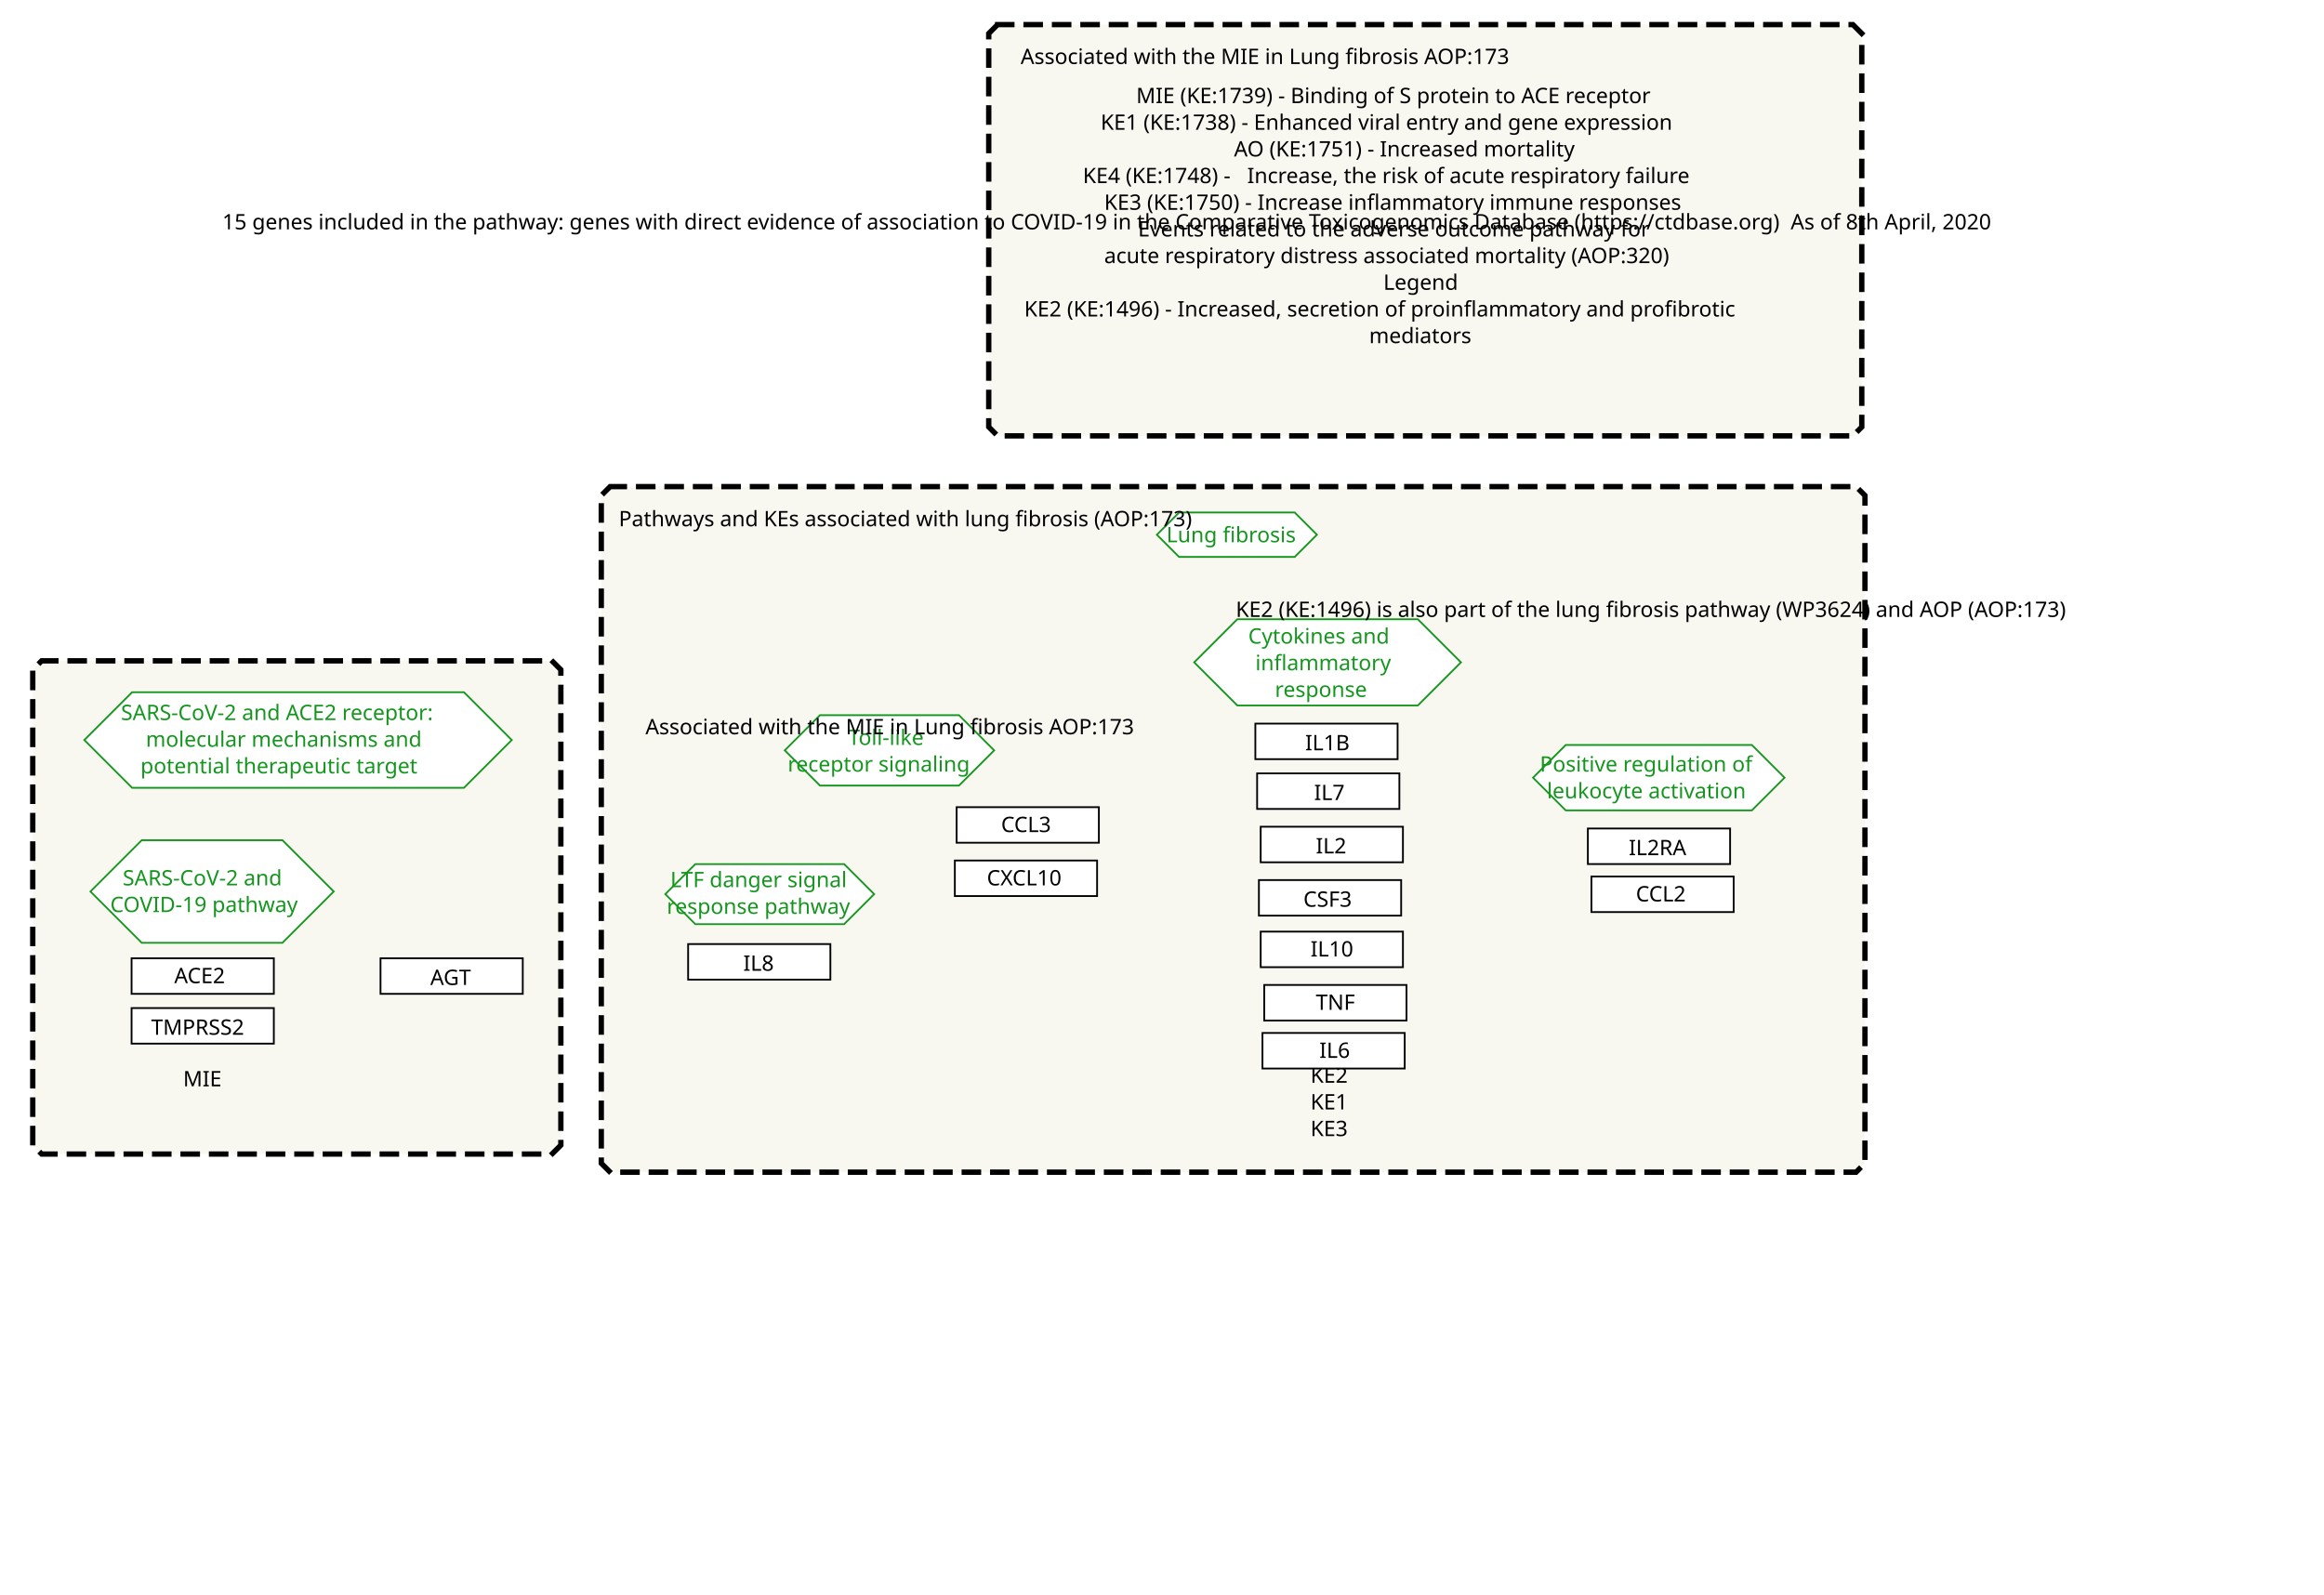
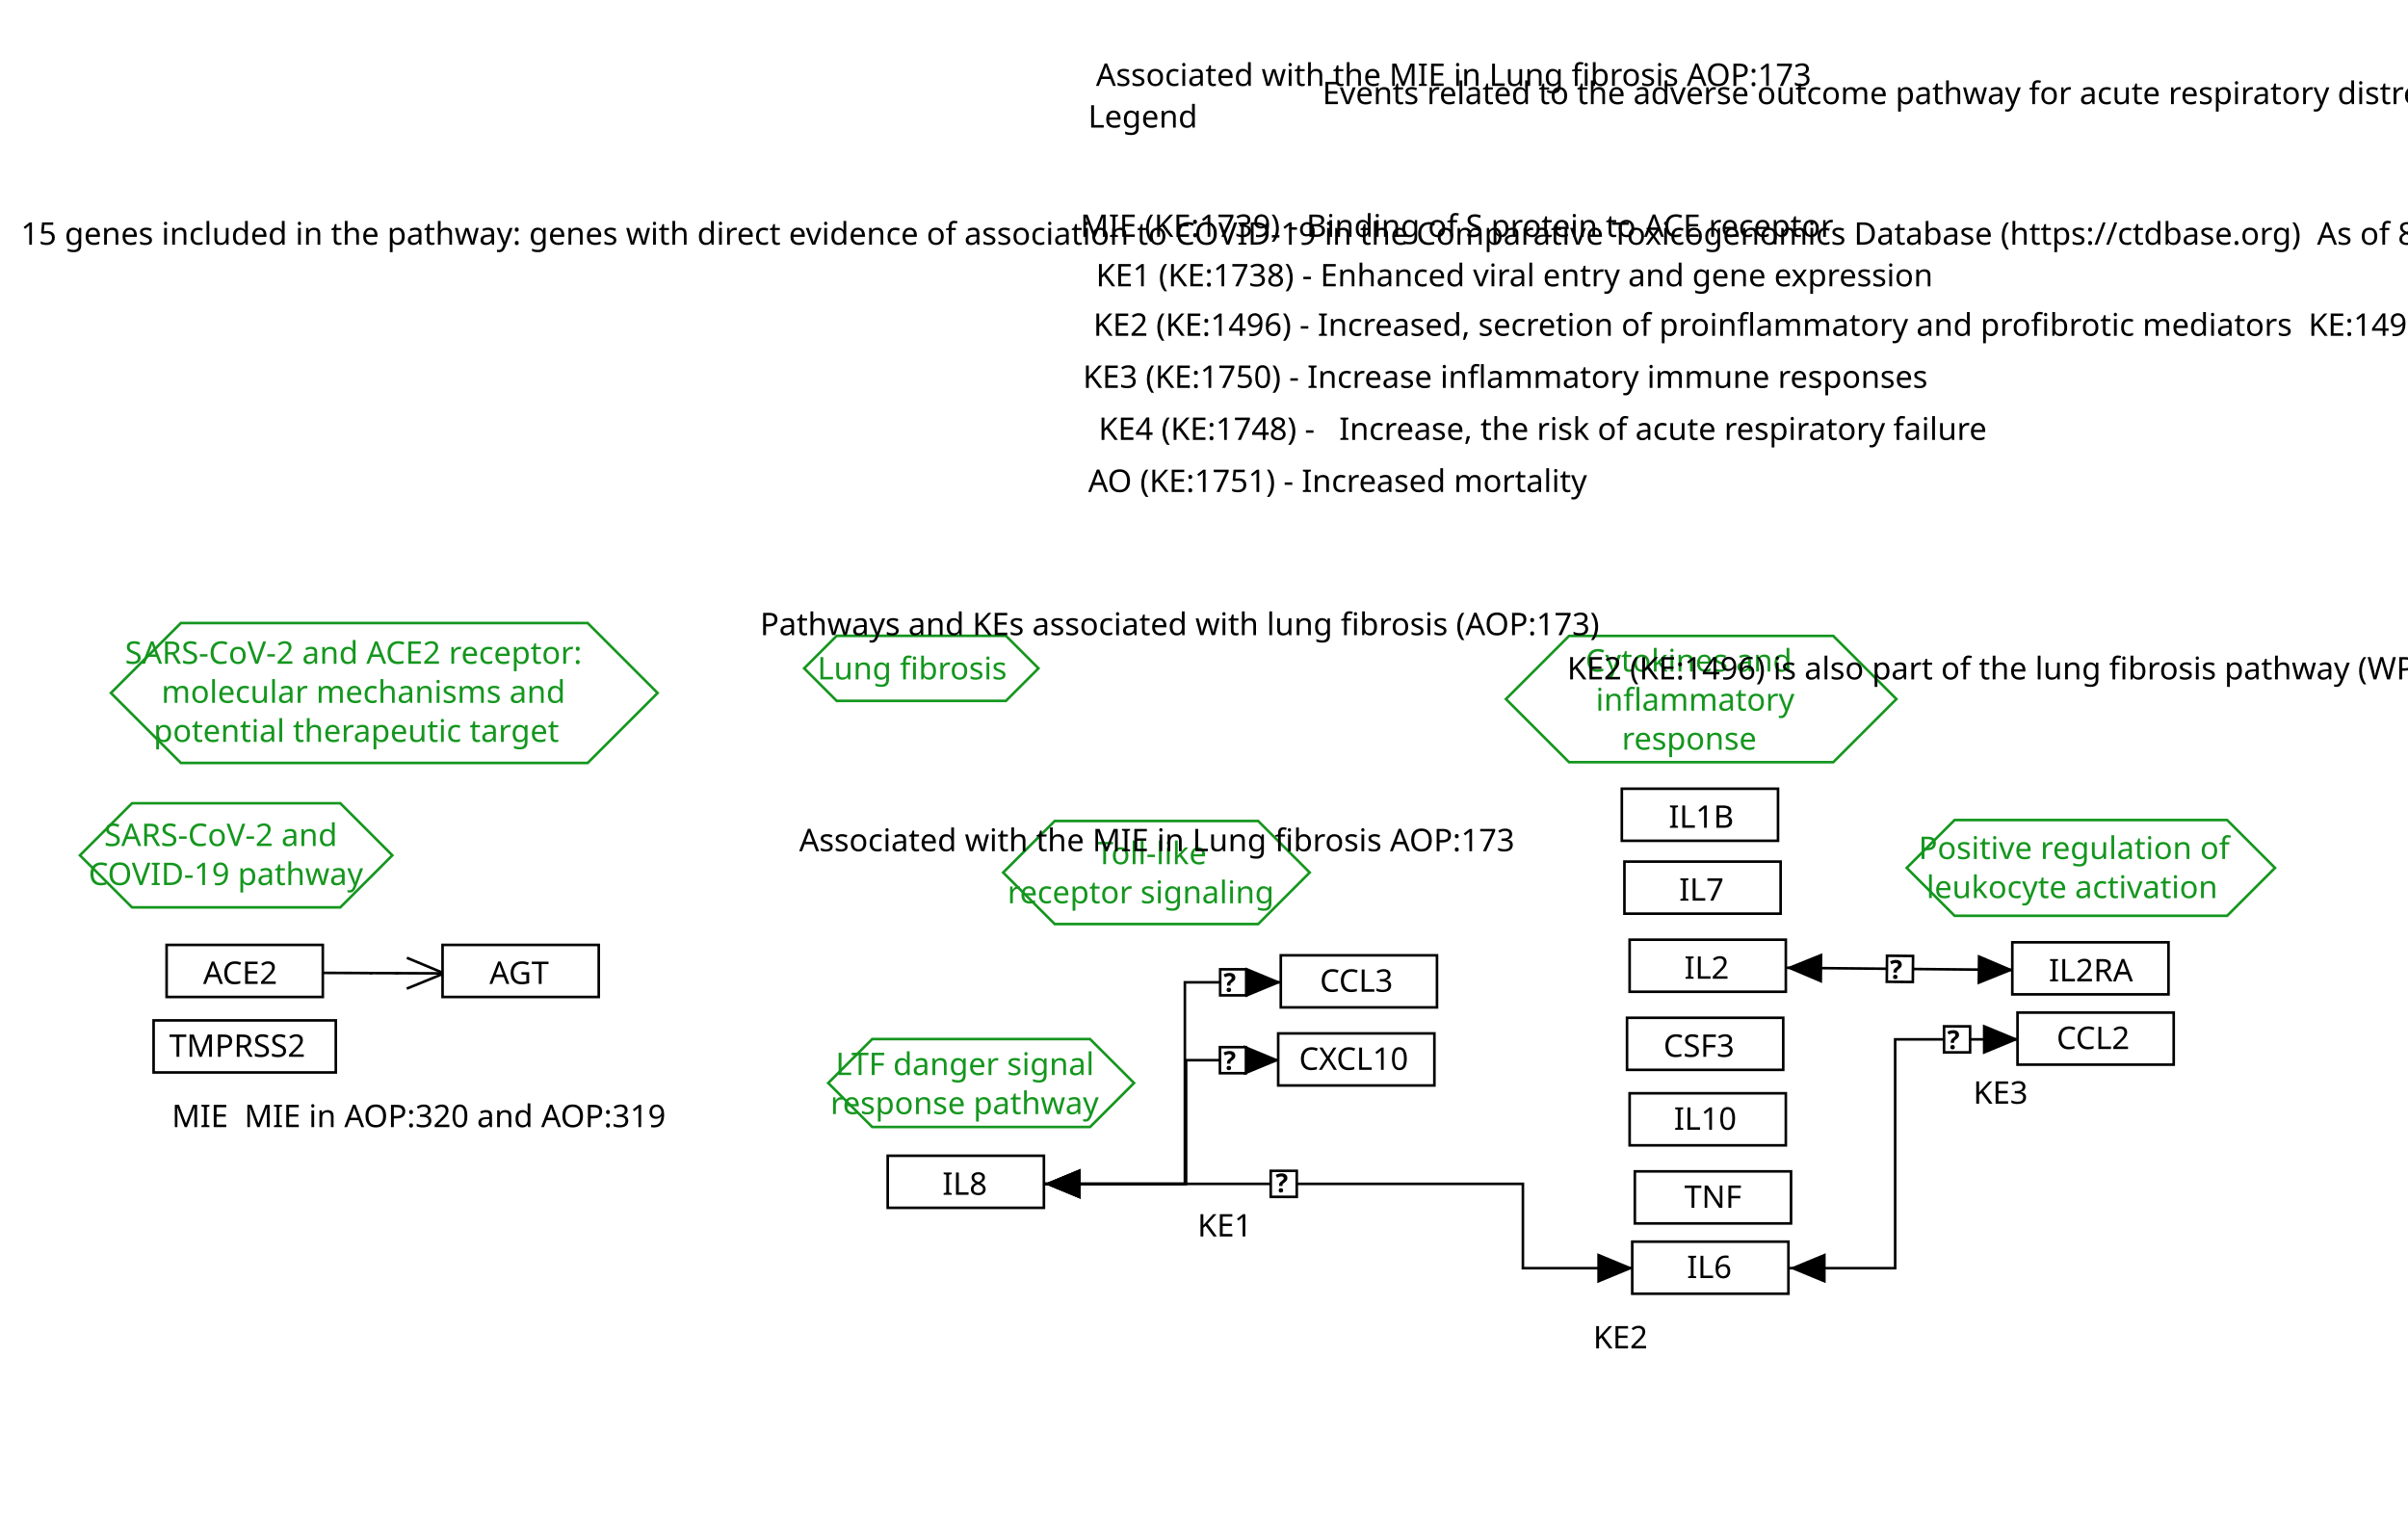
- <svg xmlns="http://www.w3.org/2000/svg" fill-opacity="1" color-rendering="auto" color-interpolation="auto" text-rendering="auto" stroke="black" stroke-linecap="square" stroke-miterlimit="10" shape-rendering="auto" stroke-opacity="1" fill="black" stroke-dasharray="none" font-weight="normal" stroke-width="1" viewBox="0 0 1307 897" font-family="'Dialog'" font-style="normal" stroke-linejoin="miter" font-size="12px" stroke-dashoffset="0" image-rendering="auto">
+ <svg xmlns="http://www.w3.org/2000/svg" fill-opacity="1" color-rendering="auto" color-interpolation="auto" text-rendering="auto" stroke="black" stroke-linecap="square" stroke-miterlimit="10" shape-rendering="auto" stroke-opacity="1" fill="black" stroke-dasharray="none" font-weight="normal" stroke-width="1" viewBox="0 0 925 582" font-family="'Dialog'" font-style="normal" stroke-linejoin="miter" font-size="12px" stroke-dashoffset="0" image-rendering="auto">
  <defs id="genericDefs" />
  <g />
  <defs id="genericDefs" />
  <g>
    <g fill="white" text-rendering="geometricPrecision" color-interpolation="linearRGB" color-rendering="optimizeQuality" stroke="white" image-rendering="optimizeQuality">
-       <rect x="-1" width="1309" height="899" y="-1" stroke="none" />
-       <path fill="none" d="M710.581 591.189 L669.155 591.189 L669.155 541.656 L573.213 541.656" stroke="black" />
-       <path fill="black" d="M696.723 596.929 L710.581 591.189 L696.723 585.448 Z" stroke="none" />
-       <path fill="none" d="M563.213 541.656 L467.272 541.656" stroke="black" />
-       <path fill="black" d="M481.13 535.916 L467.272 541.656 L481.13 547.397 Z" stroke="none" />
-       <rect x="563.213" width="10" height="10" y="536.656" transform="translate(568.2132,541.6563) rotate(180) translate(-568.2132,-541.6563)" stroke="none" />
-       <rect x="563.213" y="536.656" transform="translate(568.2132,541.6563) rotate(180) translate(-568.2132,-541.6563)" fill="none" width="10" height="10" stroke="black" />
+       <rect x="-1" width="927" height="584" y="-1" stroke="none" />
+       <path fill="none" d="M627.438 487.189 L585 487.189 L585 454.799 L498.136 454.799" stroke="black" />
+       <path fill="black" d="M613.58 492.929 L627.438 487.189 L613.58 481.448 Z" stroke="none" />
+       <path fill="none" d="M488.136 454.799 L401.272 454.799" stroke="black" />
+       <path fill="black" d="M415.13 449.059 L401.272 454.799 L415.13 460.539 Z" stroke="none" />
+       <rect x="488.136" width="10" height="10" y="449.799" transform="translate(493.1357,454.7992) rotate(180) translate(-493.1357,-454.7992)" stroke="none" />
+       <rect x="488.136" y="449.799" transform="translate(493.1357,454.7992) rotate(180) translate(-493.1357,-454.7992)" fill="none" width="10" height="10" stroke="black" />
    </g>
    <g font-size="10px" text-rendering="geometricPrecision" image-rendering="optimizeQuality" color-rendering="optimizeQuality" font-family="sans-serif" color-interpolation="linearRGB" font-weight="bold">
-       <text x="565" xml:space="preserve" y="545" stroke="none">?</text>
-       <path fill="none" d="M790.581 591.189 L828.155 591.189 L828.155 503.285 L856.713 503.285" />
-       <path d="M804.439 585.448 L790.581 591.189 L804.439 596.929 Z" stroke="none" />
-       <path fill="none" d="M866.713 503.285 L895.271 503.285" />
-       <path d="M881.413 509.025 L895.271 503.285 L881.413 497.544 Z" stroke="none" />
+       <text x="490" xml:space="preserve" y="458" stroke="none">?</text>
+       <path fill="none" d="M687.438 487.189 L728 487.189 L728 399.285 L746.779 399.285" />
+       <path d="M701.296 481.448 L687.438 487.189 L701.296 492.929 Z" stroke="none" />
+       <path fill="none" d="M756.779 399.285 L775.557 399.285" />
+       <path d="M761.699 405.025 L775.557 399.285 L761.699 393.544 Z" stroke="none" />
    </g>
    <g fill="white" text-rendering="geometricPrecision" color-interpolation="linearRGB" color-rendering="optimizeQuality" stroke="white" image-rendering="optimizeQuality">
-       <rect x="856.713" width="10" height="10" y="498.285" stroke="none" />
-       <rect fill="none" x="856.713" width="10" height="10" y="498.285" stroke="black" />
+       <rect x="746.779" width="10" height="10" y="394.285" stroke="none" />
+       <rect fill="none" x="746.779" width="10" height="10" y="394.285" stroke="black" />
    </g>
    <g font-size="10px" text-rendering="geometricPrecision" image-rendering="optimizeQuality" color-rendering="optimizeQuality" font-family="sans-serif" color-interpolation="linearRGB" font-weight="bold">
-       <text x="858" xml:space="preserve" y="507" stroke="none">?</text>
-       <path fill="none" d="M467.272 541.656 L511.622 541.656 L511.622 494.143 L519.621 494.143" />
-       <path d="M481.13 535.916 L467.272 541.656 L481.13 547.397 Z" stroke="none" />
-       <path fill="none" d="M529.621 494.143 L537.621 494.143" />
-       <path d="M523.763 499.883 L537.621 494.143 L523.763 488.402 Z" stroke="none" />
+       <text x="748" xml:space="preserve" y="403" stroke="none">?</text>
+       <path fill="none" d="M401.272 454.799 L455.622 454.799 L455.622 407.286 L468.622 407.286" />
+       <path d="M415.13 449.059 L401.272 454.799 L415.13 460.539 Z" stroke="none" />
+       <path fill="none" d="M478.622 407.286 L491.622 407.286" />
+       <path d="M477.763 413.026 L491.622 407.286 L477.763 401.545 Z" stroke="none" />
    </g>
    <g fill="white" text-rendering="geometricPrecision" color-interpolation="linearRGB" color-rendering="optimizeQuality" stroke="white" image-rendering="optimizeQuality">
-       <rect x="519.621" width="10" height="10" y="489.143" stroke="none" />
-       <rect fill="none" x="519.621" width="10" height="10" y="489.143" stroke="black" />
+       <rect x="468.622" width="10" height="10" y="402.285" stroke="none" />
+       <rect fill="none" x="468.622" width="10" height="10" y="402.285" stroke="black" />
    </g>
    <g font-size="10px" text-rendering="geometricPrecision" image-rendering="optimizeQuality" color-rendering="optimizeQuality" font-family="sans-serif" color-interpolation="linearRGB" font-weight="bold">
-       <text x="521" xml:space="preserve" y="498" stroke="none">?</text>
-       <path fill="none" d="M467.272 541.656 L511.155 541.656 L511.155 464.23 L519.713 464.23" />
-       <path d="M481.13 535.916 L467.272 541.656 L481.13 547.397 Z" stroke="none" />
-       <path fill="none" d="M529.713 464.23 L538.271 464.23" />
-       <path d="M524.413 469.971 L538.271 464.23 L524.413 458.49 Z" stroke="none" />
+       <text x="470" xml:space="preserve" y="411" stroke="none">?</text>
+       <path fill="none" d="M401.272 454.799 L455.155 454.799 L455.155 377.373 L468.713 377.373" />
+       <path d="M415.13 449.059 L401.272 454.799 L415.13 460.539 Z" stroke="none" />
+       <path fill="none" d="M478.713 377.373 L492.272 377.373" />
+       <path d="M478.413 383.113 L492.272 377.373 L478.413 371.633 Z" stroke="none" />
    </g>
    <g fill="white" text-rendering="geometricPrecision" color-interpolation="linearRGB" color-rendering="optimizeQuality" stroke="white" image-rendering="optimizeQuality">
-       <rect x="519.713" width="10" height="10" y="459.23" stroke="none" />
-       <rect fill="none" x="519.713" width="10" height="10" y="459.23" stroke="black" />
+       <rect x="468.713" width="10" height="10" y="372.373" stroke="none" />
+       <rect fill="none" x="468.713" width="10" height="10" y="372.373" stroke="black" />
    </g>
    <g font-size="10px" text-rendering="geometricPrecision" image-rendering="optimizeQuality" color-rendering="optimizeQuality" font-family="sans-serif" color-interpolation="linearRGB" font-weight="bold">
-       <text x="521" xml:space="preserve" y="468" stroke="none">?</text>
-       <path fill="none" d="M789.26 475.793 L836.26 476.167" />
-       <path d="M803.163 470.163 L789.26 475.793 L803.072 481.644 Z" stroke="none" />
-       <path fill="none" d="M846.26 476.247 L893.26 476.62" />
-       <path d="M879.356 482.25 L893.26 476.62 L879.448 470.77 Z" stroke="none" />
+       <text x="470" xml:space="preserve" y="381" stroke="none">?</text>
+       <path fill="none" d="M686.117 371.793 L724.832 372.16" />
+       <path d="M700.029 366.184 L686.117 371.793 L699.92 377.664 Z" stroke="none" />
+       <path fill="none" d="M734.831 372.254 L773.546 372.62" />
+       <path d="M759.634 378.229 L773.546 372.62 L759.742 366.749 Z" stroke="none" />
    </g>
-     <g transform="translate(841.2599,476.2069) rotate(0.4557) translate(-841.2599,-476.2069)" fill="white" text-rendering="geometricPrecision" color-rendering="optimizeQuality" image-rendering="optimizeQuality" color-interpolation="linearRGB" stroke="white">
-       <rect x="836.26" width="10" height="10" y="471.207" stroke="none" />
-       <rect fill="none" x="836.26" width="10" height="10" y="471.207" stroke="black" />
+     <g transform="translate(729.8314,372.2069) rotate(0.5421) translate(-729.8314,-372.2069)" fill="white" text-rendering="geometricPrecision" color-rendering="optimizeQuality" image-rendering="optimizeQuality" color-interpolation="linearRGB" stroke="white">
+       <rect x="724.831" width="10" height="10" y="367.207" stroke="none" />
+       <rect fill="none" x="724.831" width="10" height="10" y="367.207" stroke="black" />
    </g>
    <g font-size="10px" text-rendering="geometricPrecision" image-rendering="optimizeQuality" color-rendering="optimizeQuality" font-family="sans-serif" color-interpolation="linearRGB" font-weight="bold">
-       <text x="838" xml:space="preserve" y="480" stroke="none">?</text>
-     </g>
-     <g fill="rgb(248,247,240)" text-rendering="geometricPrecision" color-interpolation="linearRGB" color-rendering="optimizeQuality" stroke="rgb(248,247,240)" image-rendering="optimizeQuality">
-       <path d="M343.155 273.69 L1043.845 273.69 L1048.845 278.69 L1048.845 654.304 L1043.845 659.304 L343.155 659.304 L338.155 654.304 L338.155 278.69 Z" stroke="none" fill-rule="evenodd" />
-     </g>
-     <g text-rendering="geometricPrecision" stroke-dasharray="8,8" stroke-width="3" color-interpolation="linearRGB" color-rendering="optimizeQuality" image-rendering="optimizeQuality">
-       <path fill="none" d="M343.155 273.69 L1043.845 273.69 L1048.845 278.69 L1048.845 654.304 L1043.845 659.304 L343.155 659.304 L338.155 654.304 L338.155 278.69 Z" fill-rule="evenodd" />
-       <text x="737" y="609" font-family="sans-serif" stroke-dasharray="none" stroke="none" stroke-width="1" xml:space="preserve">KE2</text>
-       <text x="737" y="624" font-family="sans-serif" stroke-dasharray="none" stroke="none" stroke-width="1" xml:space="preserve">KE1</text>
-       <text x="737" y="639" font-family="sans-serif" stroke-dasharray="none" stroke="none" stroke-width="1" xml:space="preserve">KE3</text>
+       <text x="726" xml:space="preserve" y="376" stroke="none">?</text>
    </g>
    <g fill="white" text-rendering="geometricPrecision" color-interpolation="linearRGB" color-rendering="optimizeQuality" stroke="white" image-rendering="optimizeQuality">
-       <rect x="538" width="80" height="20" y="454" stroke="none" />
-       <rect fill="none" x="538" width="80" height="20" y="454" stroke="black" />
-       <text fill="black" x="563" xml:space="preserve" y="468" font-family="sans-serif" stroke="none">CCL3</text>
-       <path d="M862.155 437.416 L880.543 419.028 L985.233 419.028 L1003.621 437.416 L985.233 455.804 L880.543 455.804 Z" stroke="none" fill-rule="evenodd" />
-       <path fill="none" d="M862.155 437.416 L880.543 419.028 L985.233 419.028 L1003.621 437.416 L985.233 455.804 L880.543 455.804 Z" fill-rule="evenodd" stroke="rgb(20,150,30)" />
-       <text fill="rgb(20,150,30)" x="866" xml:space="preserve" y="434" font-family="sans-serif" stroke="none">Positive regulation of</text>
-       <text fill="rgb(20,150,30)" x="870" xml:space="preserve" y="449" font-family="sans-serif" stroke="none">leukocyte activation</text>
-       <path d="M441.351 422.053 L461.144 402.26 L539.314 402.26 L559.106 422.053 L539.314 441.845 L461.144 441.845 Z" stroke="none" fill-rule="evenodd" />
-       <path fill="none" d="M441.351 422.053 L461.144 402.26 L539.314 402.26 L559.106 422.053 L539.314 441.845 L461.144 441.845 Z" fill-rule="evenodd" stroke="rgb(20,150,30)" />
-       <text fill="rgb(20,150,30)" x="477" xml:space="preserve" y="419" font-family="sans-serif" stroke="none">Toll-like</text>
-       <text fill="rgb(20,150,30)" x="443" xml:space="preserve" y="434" font-family="sans-serif" stroke="none">receptor signaling</text>
-       <rect x="711" width="80" height="20" y="554" stroke="none" />
-       <rect fill="none" x="711" width="80" height="20" y="554" stroke="black" />
-       <text fill="black" x="740" xml:space="preserve" y="568" font-family="sans-serif" stroke="none">TNF</text>
-       <path d="M671.621 372.554 L695.871 348.304 L797.371 348.304 L821.621 372.554 L797.371 396.804 L695.871 396.804 Z" stroke="none" fill-rule="evenodd" />
-       <path fill="none" d="M671.621 372.554 L695.871 348.304 L797.371 348.304 L821.621 372.554 L797.371 396.804 L695.871 396.804 Z" fill-rule="evenodd" stroke="rgb(20,150,30)" />
-       <text fill="rgb(20,150,30)" x="702" xml:space="preserve" y="362" font-family="sans-serif" stroke="none">Cytokines and</text>
-       <text fill="rgb(20,150,30)" x="706" xml:space="preserve" y="377" font-family="sans-serif" stroke="none">inflammatory</text>
-       <text fill="rgb(20,150,30)" x="717" xml:space="preserve" y="392" font-family="sans-serif" stroke="none">response</text>
-       <rect x="709" width="80" height="20" y="465" stroke="none" />
-       <rect fill="none" x="709" width="80" height="20" y="465" stroke="black" />
-       <text fill="black" x="740" xml:space="preserve" y="480" font-family="sans-serif" stroke="none">IL2</text>
-       <rect x="708" width="80" height="20" y="495" stroke="none" />
-       <rect fill="none" x="708" width="80" height="20" y="495" stroke="black" />
-       <text fill="black" x="733" xml:space="preserve" y="510" font-family="sans-serif" stroke="none">CSF3</text>
-       <rect x="387" width="80" height="20" y="531" stroke="none" />
-       <rect fill="none" x="387" width="80" height="20" y="531" stroke="black" />
-       <text fill="black" x="418" xml:space="preserve" y="546" font-family="sans-serif" stroke="none">IL8</text>
-       <rect x="537" width="80" height="20" y="484" stroke="none" />
-       <rect fill="none" x="537" width="80" height="20" y="484" stroke="black" />
-       <text fill="black" x="555" xml:space="preserve" y="498" font-family="sans-serif" stroke="none">CXCL10</text>
-       <rect x="710" width="80" height="20" y="581" stroke="none" />
-       <rect fill="none" x="710" width="80" height="20" y="581" stroke="black" />
-       <text fill="black" x="742" xml:space="preserve" y="595" font-family="sans-serif" stroke="none">IL6</text>
-       <rect x="707" width="80" height="20" y="435" stroke="none" />
-       <rect fill="none" x="707" width="80" height="20" y="435" stroke="black" />
-       <text fill="black" x="739" xml:space="preserve" y="450" font-family="sans-serif" stroke="none">IL7</text>
-       <rect x="706" width="80" height="20" y="407" stroke="none" />
-       <rect fill="none" x="706" width="80" height="20" y="407" stroke="black" />
-       <text fill="black" x="734" xml:space="preserve" y="422" font-family="sans-serif" stroke="none">IL1B</text>
-       <rect x="895" width="80" height="20" y="493" stroke="none" />
-       <rect fill="none" x="895" width="80" height="20" y="493" stroke="black" />
-       <text fill="black" x="920" xml:space="preserve" y="507" font-family="sans-serif" stroke="none">CCL2</text>
-       <rect x="709" width="80" height="20" y="524" stroke="none" />
-       <rect fill="none" x="709" width="80" height="20" y="524" stroke="black" />
-       <text fill="black" x="737" xml:space="preserve" y="538" font-family="sans-serif" stroke="none">IL10</text>
-       <rect x="893" width="80" height="20" y="466" stroke="none" />
-       <rect fill="none" x="893" width="80" height="20" y="466" stroke="black" />
-       <text fill="black" x="916" xml:space="preserve" y="481" font-family="sans-serif" stroke="none">IL2RA</text>
-       <path d="M374.155 502.916 L391.043 486.028 L474.733 486.028 L491.622 502.916 L474.733 519.804 L391.043 519.804 Z" stroke="none" fill-rule="evenodd" />
-       <path fill="none" d="M374.155 502.916 L391.043 486.028 L474.733 486.028 L491.622 502.916 L474.733 519.804 L391.043 519.804 Z" fill-rule="evenodd" stroke="rgb(20,150,30)" />
-       <text fill="rgb(20,150,30)" x="377" xml:space="preserve" y="499" font-family="sans-serif" stroke="none">LTF danger signal</text>
-       <text fill="rgb(20,150,30)" x="375" xml:space="preserve" y="514" font-family="sans-serif" stroke="none">response pathway</text>
-       <path d="M650.621 300.755 L663.121 288.255 L728.121 288.255 L740.621 300.755 L728.121 313.255 L663.121 313.255 Z" stroke="none" fill-rule="evenodd" />
-       <path fill="none" d="M650.621 300.755 L663.121 288.255 L728.121 288.255 L740.621 300.755 L728.121 313.255 L663.121 313.255 Z" fill-rule="evenodd" stroke="rgb(20,150,30)" />
-       <text fill="rgb(20,150,30)" x="656" xml:space="preserve" y="305" font-family="sans-serif" stroke="none">Lung fibrosis</text>
-       <path fill="none" d="M154.464 549.463 L179.671 549.54" stroke="black" />
-       <path fill="none" d="M189.671 549.57 L214.879 549.647" stroke="black" />
-       <path fill="none" d="M201.003 555.345 L214.879 549.647 L201.038 543.864" stroke="black" />
-       <path fill="none" d="M179.671 549.54 L179.671 549.54" stroke="black" />
-       <path fill="none" d="M189.671 549.57 L189.671 549.57" stroke="black" />
-       <line y2="549.54" fill="none" x1="189.671" x2="179.671" stroke="black" y1="549.57" />
-       <path fill="rgb(248,247,240)" d="M23.422 371.693 L310.423 371.693 L315.423 376.693 L315.423 644.099 L310.423 649.099 L23.422 649.099 L18.422 644.099 L18.422 376.693 Z" fill-rule="evenodd" stroke="none" />
-     </g>
-     <g text-rendering="geometricPrecision" stroke-dasharray="8,8" stroke-width="3" color-interpolation="linearRGB" color-rendering="optimizeQuality" image-rendering="optimizeQuality">
-       <path fill="none" d="M23.422 371.693 L310.423 371.693 L315.423 376.693 L315.423 644.099 L310.423 649.099 L23.422 649.099 L18.422 644.099 L18.422 376.693 Z" fill-rule="evenodd" />
-       <text x="103" y="611" font-family="sans-serif" stroke-dasharray="none" stroke="none" stroke-width="1" xml:space="preserve">MIE</text>
-     </g>
-     <g fill="white" text-rendering="geometricPrecision" color-interpolation="linearRGB" color-rendering="optimizeQuality" stroke="white" image-rendering="optimizeQuality">
-       <path d="M47.422 416.225 L74.296 389.351 L260.929 389.351 L287.803 416.225 L260.929 443.099 L74.296 443.099 Z" stroke="none" fill-rule="evenodd" />
-       <path fill="none" d="M47.422 416.225 L74.296 389.351 L260.929 389.351 L287.803 416.225 L260.929 443.099 L74.296 443.099 Z" fill-rule="evenodd" stroke="rgb(20,150,30)" />
-       <text fill="rgb(20,150,30)" x="68" xml:space="preserve" y="405" font-family="sans-serif" stroke="none">SARS-CoV-2 and ACE2 receptor:</text>
-       <text fill="rgb(20,150,30)" x="82" xml:space="preserve" y="420" font-family="sans-serif" stroke="none">molecular mechanisms and</text>
-       <text fill="rgb(20,150,30)" x="79" xml:space="preserve" y="435" font-family="sans-serif" stroke="none">potential therapeutic target</text>
-       <rect x="74" width="80" height="20" y="567" stroke="none" />
-       <rect fill="none" x="74" width="80" height="20" y="567" stroke="black" />
-       <text fill="black" x="85" xml:space="preserve" y="582" font-family="sans-serif" stroke="none">TMPRSS2</text>
-       <rect x="74" width="80" height="20" y="539" stroke="none" />
-       <rect fill="none" x="74" width="80" height="20" y="539" stroke="black" />
-       <text fill="black" x="98" xml:space="preserve" y="553" font-family="sans-serif" stroke="none">ACE2</text>
-       <path d="M50.87 501.44 L79.719 472.591 L158.843 472.591 L187.692 501.44 L158.843 530.289 L79.719 530.289 Z" stroke="none" fill-rule="evenodd" />
-       <path fill="none" d="M50.87 501.44 L79.719 472.591 L158.843 472.591 L187.692 501.44 L158.843 530.289 L79.719 530.289 Z" fill-rule="evenodd" stroke="rgb(20,150,30)" />
-       <text fill="rgb(20,150,30)" x="69" xml:space="preserve" y="498" font-family="sans-serif" stroke="none">SARS-CoV-2 and</text>
-       <text fill="rgb(20,150,30)" x="62" xml:space="preserve" y="513" font-family="sans-serif" stroke="none">COVID-19 pathway</text>
-       <rect x="214" width="80" height="20" y="539" stroke="none" />
-       <rect fill="none" x="214" width="80" height="20" y="539" stroke="black" />
-       <text fill="black" x="242" xml:space="preserve" y="554" font-family="sans-serif" stroke="none">AGT</text>
-       <text fill="black" x="348" xml:space="preserve" y="296" stroke="none">Pathways and KEs associated with lung fibrosis (AOP:173)
+       <rect x="492" width="60" height="20" y="367" stroke="none" />
+       <rect fill="none" x="492" width="60" height="20" y="367" stroke="black" />
+       <text fill="black" x="507" xml:space="preserve" y="381" font-family="sans-serif" stroke="none">CCL3</text>
+       <path d="M732.441 333.416 L750.829 315.028 L855.519 315.028 L873.907 333.416 L855.519 351.804 L750.829 351.804 Z" stroke="none" fill-rule="evenodd" />
+       <path fill="none" d="M732.441 333.416 L750.829 315.028 L855.519 315.028 L873.907 333.416 L855.519 351.804 L750.829 351.804 Z" fill-rule="evenodd" stroke="rgb(20,150,30)" />
+       <text fill="rgb(20,150,30)" x="737" xml:space="preserve" y="330" font-family="sans-serif" stroke="none">Positive regulation of</text>
+       <text fill="rgb(20,150,30)" x="740" xml:space="preserve" y="345" font-family="sans-serif" stroke="none">leukocyte activation</text>
+       <path d="M385.351 335.195 L405.144 315.403 L483.314 315.403 L503.106 335.195 L483.314 354.988 L405.144 354.988 Z" stroke="none" fill-rule="evenodd" />
+       <path fill="none" d="M385.351 335.195 L405.144 315.403 L483.314 315.403 L503.106 335.195 L483.314 354.988 L405.144 354.988 Z" fill-rule="evenodd" stroke="rgb(20,150,30)" />
+       <text fill="rgb(20,150,30)" x="421" xml:space="preserve" y="332" font-family="sans-serif" stroke="none">Toll-like</text>
+       <text fill="rgb(20,150,30)" x="387" xml:space="preserve" y="347" font-family="sans-serif" stroke="none">receptor signaling</text>
+       <rect x="628" width="60" height="20" y="450" stroke="none" />
+       <rect fill="none" x="628" width="60" height="20" y="450" stroke="black" />
+       <text fill="black" x="647" xml:space="preserve" y="464" font-family="sans-serif" stroke="none">TNF</text>
+       <path d="M578.479 268.554 L602.729 244.304 L704.229 244.304 L728.479 268.554 L704.229 292.804 L602.729 292.804 Z" stroke="none" fill-rule="evenodd" />
+       <path fill="none" d="M578.479 268.554 L602.729 244.304 L704.229 244.304 L728.479 268.554 L704.229 292.804 L602.729 292.804 Z" fill-rule="evenodd" stroke="rgb(20,150,30)" />
+       <text fill="rgb(20,150,30)" x="609" xml:space="preserve" y="258" font-family="sans-serif" stroke="none">Cytokines and</text>
+       <text fill="rgb(20,150,30)" x="613" xml:space="preserve" y="273" font-family="sans-serif" stroke="none">inflammatory</text>
+       <text fill="rgb(20,150,30)" x="623" xml:space="preserve" y="288" font-family="sans-serif" stroke="none">response</text>
+       <rect x="626" width="60" height="20" y="361" stroke="none" />
+       <rect fill="none" x="626" width="60" height="20" y="361" stroke="black" />
+       <text fill="black" x="647" xml:space="preserve" y="376" font-family="sans-serif" stroke="none">IL2</text>
+       <rect x="625" width="60" height="20" y="391" stroke="none" />
+       <rect fill="none" x="625" width="60" height="20" y="391" stroke="black" />
+       <text fill="black" x="639" xml:space="preserve" y="406" font-family="sans-serif" stroke="none">CSF3</text>
+       <rect x="341" width="60" height="20" y="444" stroke="none" />
+       <rect fill="none" x="341" width="60" height="20" y="444" stroke="black" />
+       <text fill="black" x="362" xml:space="preserve" y="459" font-family="sans-serif" stroke="none">IL8</text>
+       <rect x="491" width="60" height="20" y="397" stroke="none" />
+       <rect fill="none" x="491" width="60" height="20" y="397" stroke="black" />
+       <text fill="black" x="499" xml:space="preserve" y="411" font-family="sans-serif" stroke="none">CXCL10</text>
+       <rect x="627" width="60" height="20" y="477" stroke="none" />
+       <rect fill="none" x="627" width="60" height="20" y="477" stroke="black" />
+       <text fill="black" x="648" xml:space="preserve" y="491" font-family="sans-serif" stroke="none">IL6</text>
+       <rect x="624" width="60" height="20" y="331" stroke="none" />
+       <rect fill="none" x="624" width="60" height="20" y="331" stroke="black" />
+       <text fill="black" x="645" xml:space="preserve" y="346" font-family="sans-serif" stroke="none">IL7</text>
+       <rect x="623" width="60" height="20" y="303" stroke="none" />
+       <rect fill="none" x="623" width="60" height="20" y="303" stroke="black" />
+       <text fill="black" x="641" xml:space="preserve" y="318" font-family="sans-serif" stroke="none">IL1B</text>
+       <rect x="775" width="60" height="20" y="389" stroke="none" />
+       <rect fill="none" x="775" width="60" height="20" y="389" stroke="black" />
+       <text fill="black" x="790" xml:space="preserve" y="403" font-family="sans-serif" stroke="none">CCL2</text>
+       <rect x="626" width="60" height="20" y="420" stroke="none" />
+       <rect fill="none" x="626" width="60" height="20" y="420" stroke="black" />
+       <text fill="black" x="643" xml:space="preserve" y="434" font-family="sans-serif" stroke="none">IL10</text>
+       <rect x="773" width="60" height="20" y="362" stroke="none" />
+       <rect fill="none" x="773" width="60" height="20" y="362" stroke="black" />
+       <text fill="black" x="787" xml:space="preserve" y="377" font-family="sans-serif" stroke="none">IL2RA</text>
+       <path d="M318.155 416.059 L335.043 399.171 L418.733 399.171 L435.622 416.059 L418.733 432.947 L335.043 432.947 Z" stroke="none" fill-rule="evenodd" />
+       <path fill="none" d="M318.155 416.059 L335.043 399.171 L418.733 399.171 L435.622 416.059 L418.733 432.947 L335.043 432.947 Z" fill-rule="evenodd" stroke="rgb(20,150,30)" />
+       <text fill="rgb(20,150,30)" x="321" xml:space="preserve" y="413" font-family="sans-serif" stroke="none">LTF danger signal</text>
+       <text fill="rgb(20,150,30)" x="319" xml:space="preserve" y="428" font-family="sans-serif" stroke="none">response pathway</text>
+       <path d="M308.907 256.755 L321.407 244.255 L386.407 244.255 L398.907 256.755 L386.407 269.255 L321.407 269.255 Z" stroke="none" fill-rule="evenodd" />
+       <path fill="none" d="M308.907 256.755 L321.407 244.255 L386.407 244.255 L398.907 256.755 L386.407 269.255 L321.407 269.255 Z" fill-rule="evenodd" stroke="rgb(20,150,30)" />
+       <text fill="rgb(20,150,30)" x="314" xml:space="preserve" y="261" font-family="sans-serif" stroke="none">Lung fibrosis</text>
+       <path fill="none" d="M124.464 373.749 L142.528 373.821" stroke="black" />
+       <path fill="none" d="M152.528 373.861 L170.593 373.932" stroke="black" />
+       <path fill="none" d="M156.712 379.617 L170.593 373.932 L156.758 368.137" stroke="black" />
+       <line y2="373.821" fill="none" x1="152.528" x2="142.528" stroke="black" y1="373.861" />
+       <rect x="170" width="60" height="20" y="363" stroke="none" />
+       <rect fill="none" x="170" width="60" height="20" y="363" stroke="black" />
+       <text fill="black" x="188" xml:space="preserve" y="378" font-family="sans-serif" stroke="none">AGT</text>
+       <path d="M30.71 328.583 L50.71 308.583 L130.71 308.583 L150.71 328.583 L130.71 348.583 L50.71 348.583 Z" stroke="none" fill-rule="evenodd" />
+       <path fill="none" d="M30.71 328.583 L50.71 308.583 L130.71 308.583 L150.71 328.583 L130.71 348.583 L50.71 348.583 Z" fill-rule="evenodd" stroke="rgb(20,150,30)" />
+       <text fill="rgb(20,150,30)" x="40" xml:space="preserve" y="325" font-family="sans-serif" stroke="none">SARS-CoV-2 and</text>
+       <text fill="rgb(20,150,30)" x="34" xml:space="preserve" y="340" font-family="sans-serif" stroke="none">COVID-19 pathway</text>
+       <rect x="64" width="60" height="20" y="363" stroke="none" />
+       <rect fill="none" x="64" width="60" height="20" y="363" stroke="black" />
+       <text fill="black" x="78" xml:space="preserve" y="378" font-family="sans-serif" stroke="none">ACE2</text>
+       <rect x="59" width="70" height="20" y="392" stroke="none" />
+       <rect fill="none" x="59" width="70" height="20" y="392" stroke="black" />
+       <text fill="black" x="65" xml:space="preserve" y="406" font-family="sans-serif" stroke="none">TMPRSS2</text>
+       <path d="M42.613 266.225 L69.487 239.351 L225.739 239.351 L252.613 266.225 L225.739 293.099 L69.487 293.099 Z" stroke="none" fill-rule="evenodd" />
+       <path fill="none" d="M42.613 266.225 L69.487 239.351 L225.739 239.351 L252.613 266.225 L225.739 293.099 L69.487 293.099 Z" fill-rule="evenodd" stroke="rgb(20,150,30)" />
+       <text fill="rgb(20,150,30)" x="48" xml:space="preserve" y="255" font-family="sans-serif" stroke="none">SARS-CoV-2 and ACE2 receptor:</text>
+       <text fill="rgb(20,150,30)" x="62" xml:space="preserve" y="270" font-family="sans-serif" stroke="none">molecular mechanisms and</text>
+       <text fill="rgb(20,150,30)" x="59" xml:space="preserve" y="285" font-family="sans-serif" stroke="none">potential therapeutic target</text>
+       <text fill="black" x="420" xml:space="preserve" y="129" stroke="none">KE2 (KE:1496) - Increased, secretion of proinflammatory and profibrotic mediators
+ 
+ KE:1496 is also part of AOP:173 for lung fibrosis</text>
+       <text fill="black" x="416" xml:space="preserve" y="149" stroke="none">KE3 (KE:1750) - Increase inflammatory immune responses</text>
+       <text fill="black" x="422" xml:space="preserve" y="169" stroke="none">KE4 (KE:1748) -  	Increase, the risk of acute respiratory failure</text>
+       <text fill="black" x="612" xml:space="preserve" y="518" stroke="none">KE2

</text>
-       <text fill="black" x="363" xml:space="preserve" y="413" stroke="none">Associated with the MIE in Lung fibrosis AOP:173
+       <text fill="black" x="292" xml:space="preserve" y="244" stroke="none">Pathways and KEs associated with lung fibrosis (AOP:173)

</text>
-       <path fill="rgb(248,247,240)" d="M561.056 13.844 L1042.056 13.844 L1047.056 18.844 L1047.056 240.155 L1042.056 245.155 L561.056 245.155 L556.056 240.155 L556.056 18.844 Z" fill-rule="evenodd" stroke="none" />
-     </g>
-     <g text-rendering="geometricPrecision" stroke-dasharray="8,8" stroke-width="3" color-interpolation="linearRGB" color-rendering="optimizeQuality" image-rendering="optimizeQuality">
-       <path fill="none" d="M561.056 13.844 L1042.056 13.844 L1047.056 18.844 L1047.056 240.155 L1042.056 245.155 L561.056 245.155 L556.056 240.155 L556.056 18.844 Z" fill-rule="evenodd" />
-       <text x="639" y="58" font-family="sans-serif" stroke-dasharray="none" stroke="none" stroke-width="1" xml:space="preserve">MIE (KE:1739) - Binding of S protein to ACE receptor</text>
-       <text x="619" y="73" font-family="sans-serif" stroke-dasharray="none" stroke="none" stroke-width="1" xml:space="preserve">KE1 (KE:1738) - Enhanced viral entry and gene expression</text>
-       <text x="694" y="88" font-family="sans-serif" stroke-dasharray="none" stroke="none" stroke-width="1" xml:space="preserve">AO (KE:1751) - Increased mortality</text>
-       <text x="609" y="103" font-family="sans-serif" stroke-dasharray="none" stroke="none" stroke-width="1" xml:space="preserve">KE4 (KE:1748) -  	Increase, the risk of acute respiratory failure</text>
-       <text x="621" y="118" font-family="sans-serif" stroke-dasharray="none" stroke="none" stroke-width="1" xml:space="preserve">KE3 (KE:1750) - Increase inflammatory immune responses</text>
-       <text x="640" y="133" font-family="sans-serif" stroke-dasharray="none" stroke="none" stroke-width="1" xml:space="preserve">Events related to the adverse outcome pathway for</text>
-       <text x="621" y="148" font-family="sans-serif" stroke-dasharray="none" stroke="none" stroke-width="1" xml:space="preserve">acute respiratory distress associated mortality (AOP:320)</text>
-       <text x="778" y="163" font-family="sans-serif" stroke-dasharray="none" stroke="none" stroke-width="1" xml:space="preserve">Legend</text>
-       <text x="576" y="178" font-family="sans-serif" stroke-dasharray="none" stroke="none" stroke-width="1" xml:space="preserve">KE2 (KE:1496) - Increased, secretion of proinflammatory and profibrotic </text>
-       <text x="770" y="193" font-family="sans-serif" stroke-dasharray="none" stroke="none" stroke-width="1" xml:space="preserve">mediators</text>
-       <text x="801" y="208" font-family="sans-serif" stroke-dasharray="none" stroke="none" stroke-width="1" xml:space="preserve" />
-       <text x="695" xml:space="preserve" stroke-width="1" stroke-dasharray="none" y="347" stroke="none">KE2 (KE:1496) is also part of the lung fibrosis pathway (WP3624) and AOP (AOP:173)
+       <text fill="black" x="307" xml:space="preserve" y="327" stroke="none">Associated with the MIE in Lung fibrosis AOP:173

</text>
-       <text x="125" xml:space="preserve" stroke-width="1" stroke-dasharray="none" y="129" stroke="none">15 genes included in the pathway: genes with direct evidence of association to COVID-19 in the Comparative Toxicogenomics Database (https://ctdbase.org)
+       <text fill="black" x="460" xml:space="preserve" y="475" stroke="none">KE1
+ 
+ </text>
+       <text fill="black" x="758" xml:space="preserve" y="424" stroke="none">KE3
+ 
+ </text>
+       <text fill="black" x="8" xml:space="preserve" y="94" stroke="none">15 genes included in the pathway: genes with direct evidence of association to COVID-19 in the Comparative Toxicogenomics Database (https://ctdbase.org)

As of 8th April, 2020</text>
-       <text x="574" xml:space="preserve" stroke-width="1" stroke-dasharray="none" y="36" stroke="none">Associated with the MIE in Lung fibrosis AOP:173
+       <text fill="black" x="66" xml:space="preserve" y="433" stroke="none">MIE
+ 
+ MIE in AOP:320 and AOP:319</text>
+       <text fill="black" x="418" xml:space="preserve" y="49" stroke="none">Legend</text>
+       <text fill="black" x="508" xml:space="preserve" y="40" stroke="none">Events related to the adverse outcome pathway for acute respiratory distress associated mortality (AOP:320)</text>
+       <text fill="black" x="421" xml:space="preserve" y="33" stroke="none">Associated with the MIE in Lung fibrosis AOP:173

</text>
+       <text fill="black" x="418" xml:space="preserve" y="189" stroke="none">AO (KE:1751) - Increased mortality</text>
+       <text fill="black" x="415" xml:space="preserve" y="91" stroke="none">MIE (KE:1739) - Binding of S protein to ACE receptor</text>
+       <text fill="black" x="602" xml:space="preserve" y="261" stroke="none">KE2 (KE:1496) is also part of the lung fibrosis pathway (WP3624) and AOP (AOP:173)
+ 
+ </text>
+       <text fill="black" x="421" xml:space="preserve" y="110" stroke="none">KE1 (KE:1738) - Enhanced viral entry and gene expression</text>
    </g>
  </g>
</svg>
